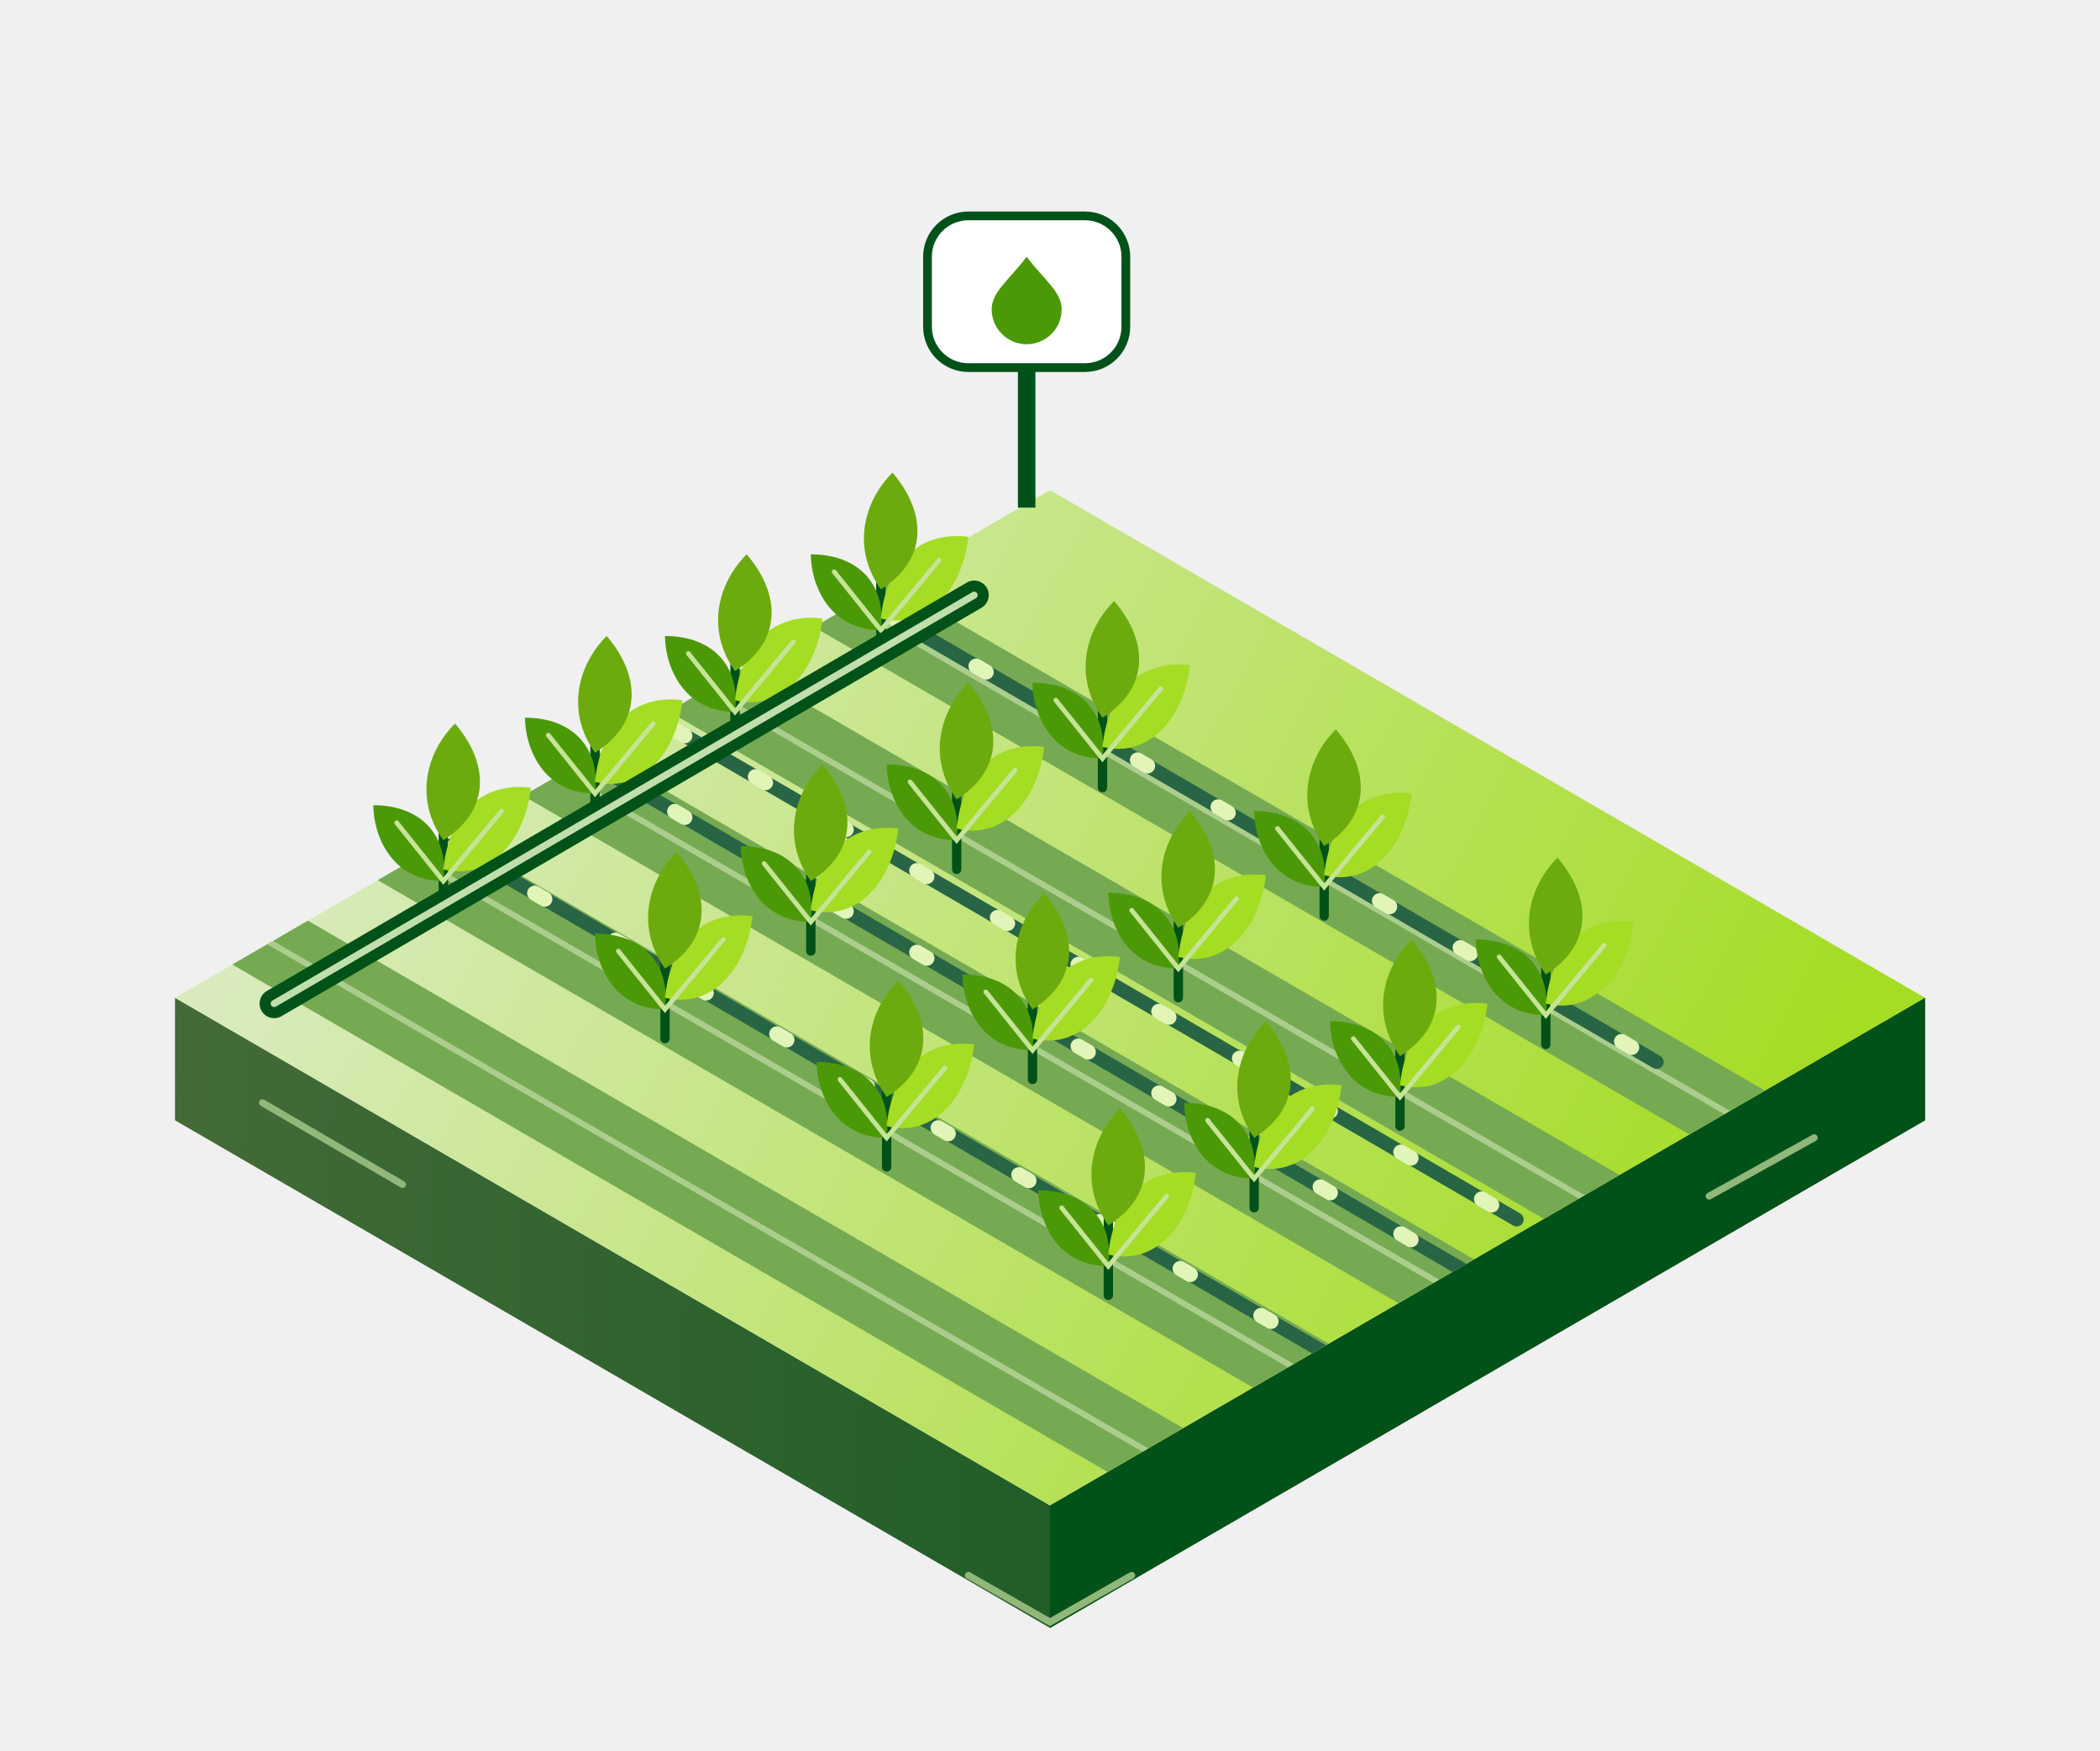
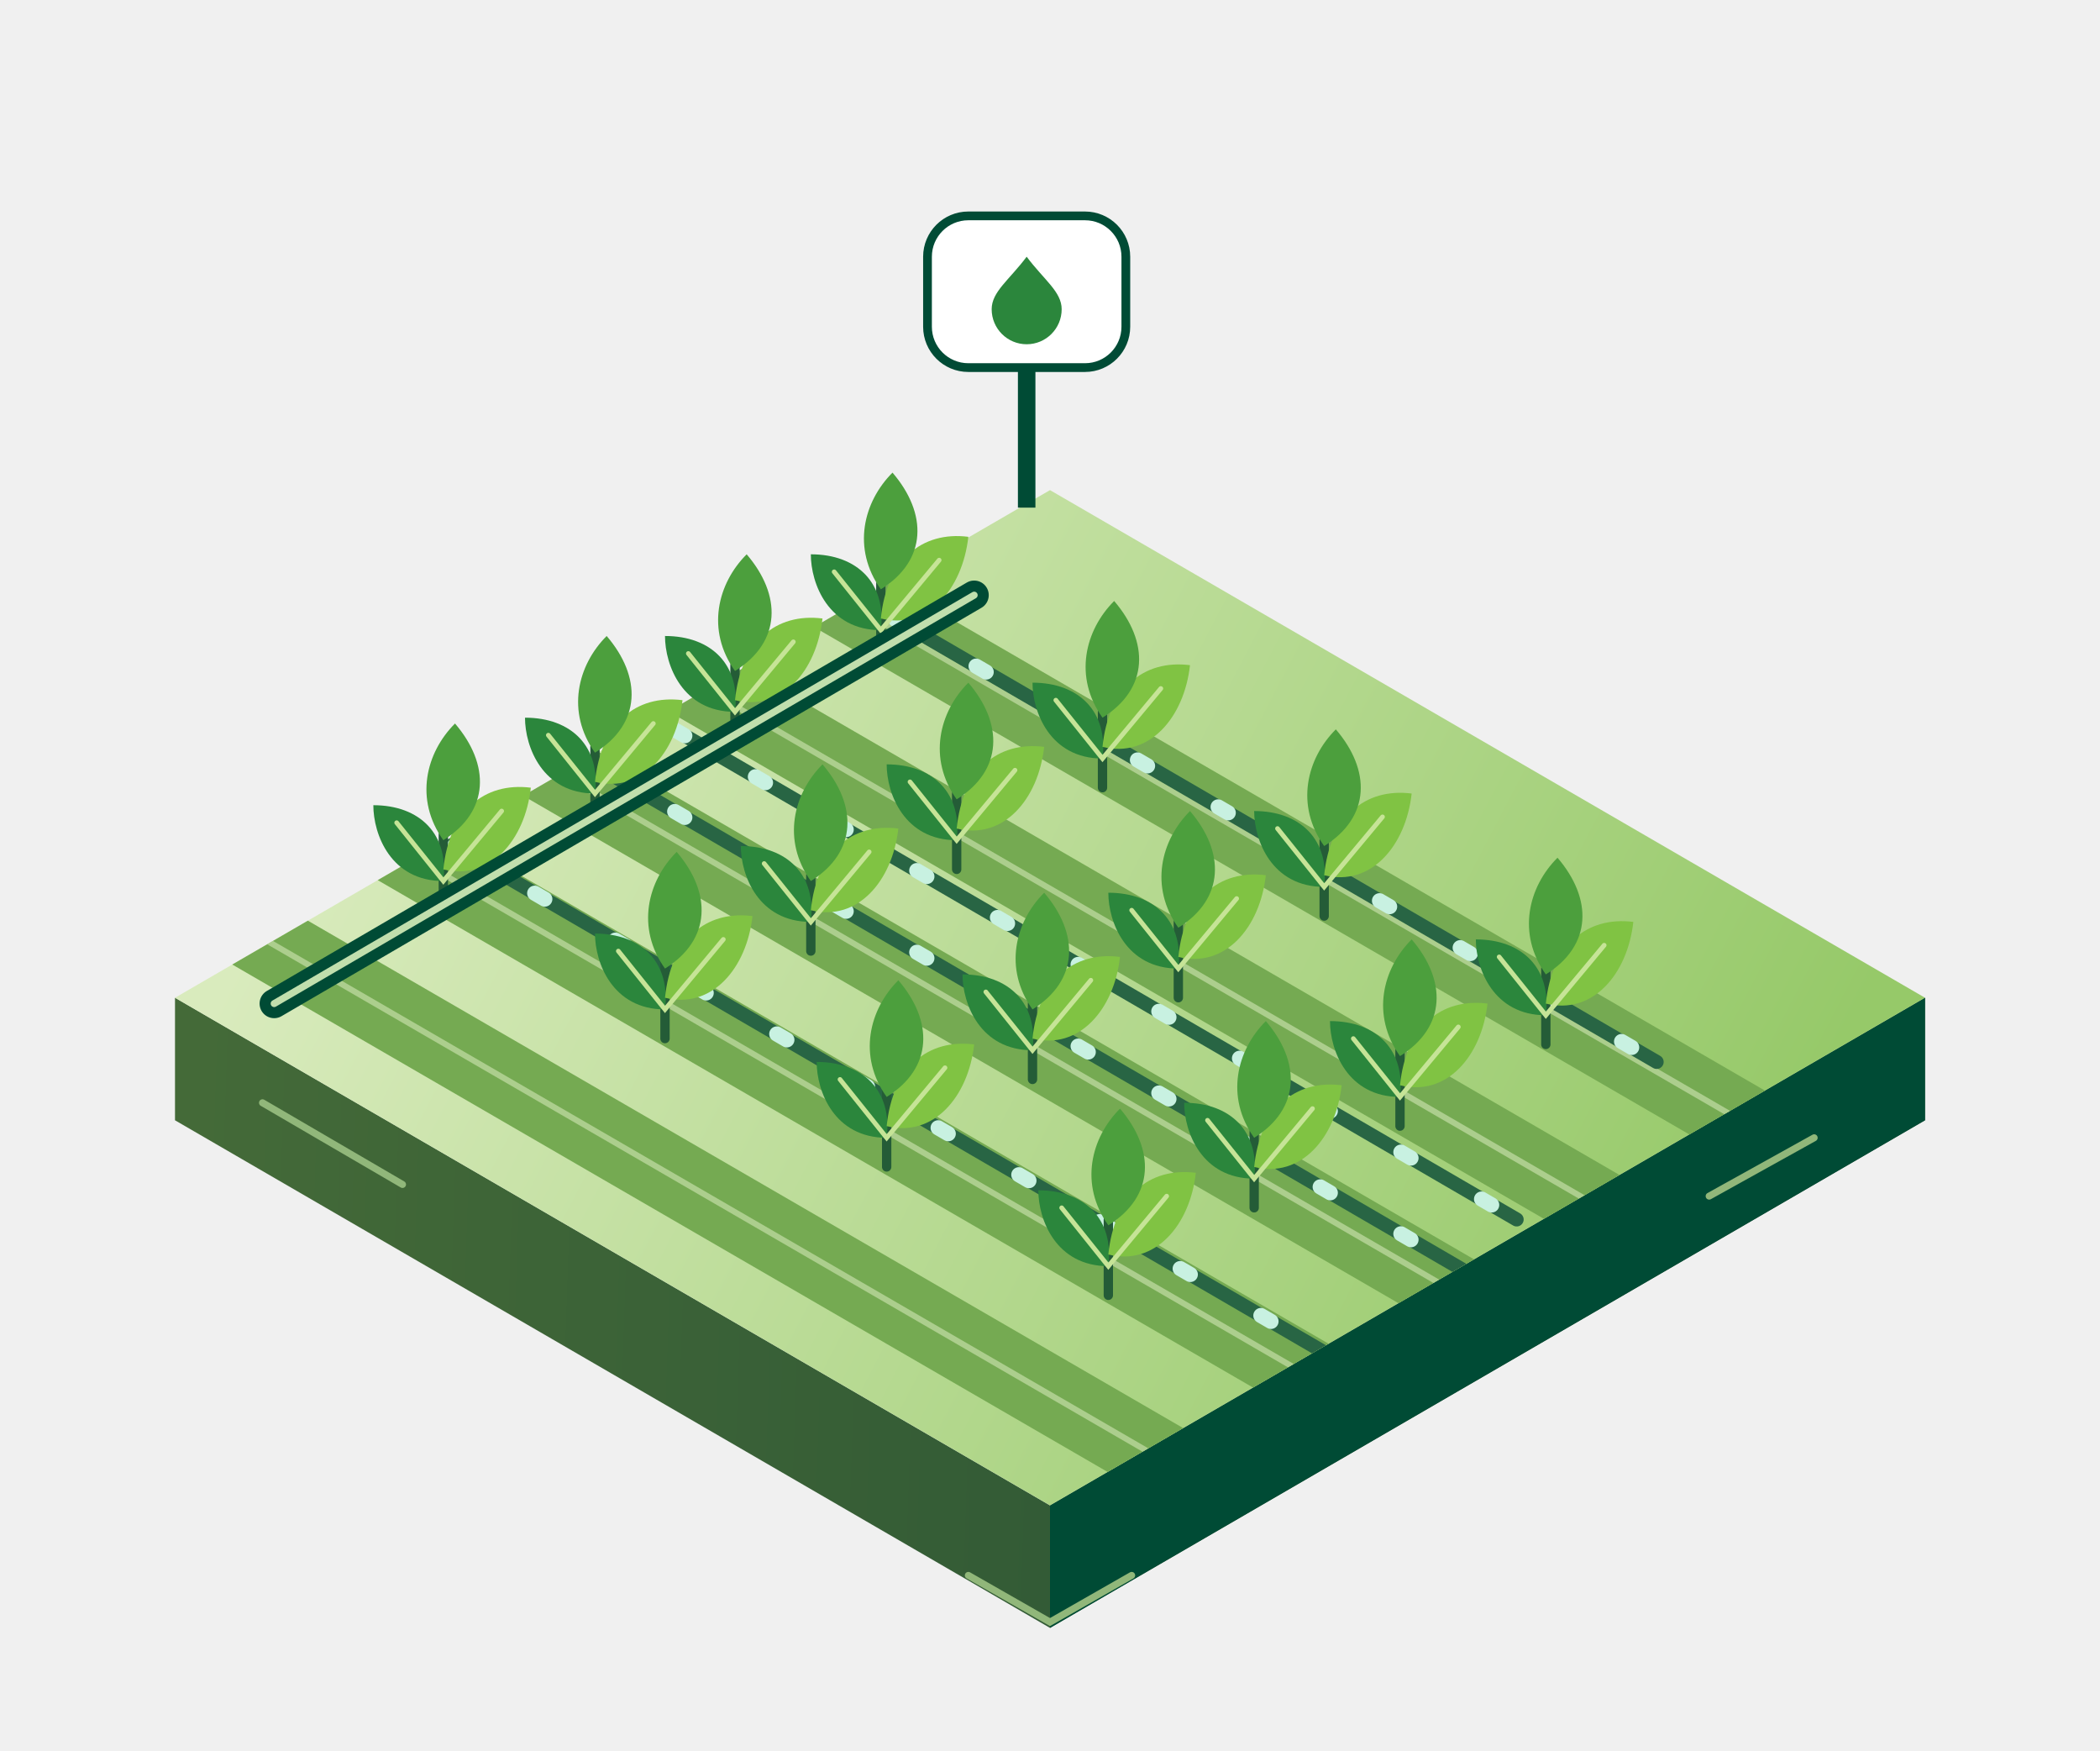
<svg xmlns="http://www.w3.org/2000/svg" viewBox="0 0 360 300" fill="none">
  <defs>
    <linearGradient id="field" x1="65" y1="118" x2="287" y2="234" gradientUnits="userSpaceOnUse">
      <stop stop-color="#d9ebbd" />
-       <stop offset="1" stop-color="#a5dc24" />
+       <stop offset="1" stop-color="#96c969" />
    </linearGradient>
    <linearGradient id="soil" x1="23" y1="210" x2="321" y2="220" gradientUnits="userSpaceOnUse">
      <stop stop-color="#456b38" />
-       <stop offset="1" stop-color="#015219" />
+       <stop offset="1" stop-color="#234d34" />
    </linearGradient>
    <clipPath id="plot">
      <path d="m180 84 150 87-150 87-150-87z" />
    </clipPath>
    <g id="crop">
-       <path d="M0 1V-12" stroke="#015219" stroke-width="1.6" stroke-linecap="round" />
-       <path d="M0-4C-9-4-12-12-12-17c8 0 13 5 12 13Z" fill="#4c9908" />
-       <path d="M0-6C1-16 7-21 15-20c-1 9-7 16-15 14Z" fill="#a5dc24" />
-       <path d="M0-11c-5-7-3-15 2-20 6 7 6 15-2 20Z" fill="#6bab0e" />
+       <path d="M0 1V-12" stroke="#245c37" stroke-width="1.6" stroke-linecap="round" />
+       <path d="M0-4C-9-4-12-12-12-17c8 0 13 5 12 13Z" fill="#2b863c" />
+       <path d="M0-6C1-16 7-21 15-20c-1 9-7 16-15 14Z" fill="#80c343" />
+       <path d="M0-11c-5-7-3-15 2-20 6 7 6 15-2 20Z" fill="#4c9f3d" />
      <path d="m-8-14 8 10 10-12" stroke="#c6e497" stroke-width=".8" stroke-linecap="round" />
    </g>
    <style>
      .water-flow{stroke-dasharray:2 14;animation:flow 3s linear infinite}
      @keyframes flow{to{stroke-dashoffset:-32}}
      @media(prefers-reduced-motion:reduce){.water-flow{animation:none}}
    </style>
  </defs>
  <path d="m30 171 150 87 150-87v21l-150 87-150-87z" fill="url(#soil)" />
-   <path d="m180 258 150-87v21l-150 87z" fill="#015219" />
+   <path d="m180 258 150-87v21l-150 87z" fill="#004b35" />
  <path d="m180 84 150 87-150 87-150-87z" fill="url(#field)" />
  <g clip-path="url(#plot)" stroke-linecap="round">
    <path d="m83 125 176 102m-200-87 176 102M35 155l176 102m-104-147 176 102m-152-117 176 102" stroke="#75aa52" stroke-width="13" />
    <path d="m83 125 176 102m-200-87 176 102M35 155l176 102m-104-147 176 102m-152-117 176 102" stroke="#d9ebbd" stroke-opacity=".55" stroke-width="1" />
    <path d="m88 123 172 100M64 137l172 100m-148-128 172 100m-148-127 172 100" stroke="#286544" stroke-width="2.4" />
-     <path class="water-flow" d="m88 123 172 100M64 137l172 100m-148-128 172 100m-148-127 172 100" stroke="#e2f5b8" stroke-width="2.6" />
+     <path class="water-flow" d="m88 123 172 100M64 137l172 100m-148-128 172 100m-148-127 172 100" stroke="#c8f1e1" stroke-width="2.6" />
  </g>
  <g>
    <use href="#crop" x="102" y="140" />
    <use href="#crop" x="139" y="162" />
    <use href="#crop" x="177" y="184" />
    <use href="#crop" x="215" y="206" />
    <use href="#crop" x="126" y="126" />
    <use href="#crop" x="164" y="148" />
    <use href="#crop" x="202" y="170" />
    <use href="#crop" x="240" y="192" />
    <use href="#crop" x="76" y="155" />
    <use href="#crop" x="114" y="177" />
    <use href="#crop" x="152" y="199" />
    <use href="#crop" x="190" y="221" />
    <use href="#crop" x="151" y="112" />
    <use href="#crop" x="189" y="134" />
    <use href="#crop" x="227" y="156" />
    <use href="#crop" x="265" y="178" />
  </g>
-   <path d="m47 172 120-70" stroke="#015219" stroke-width="5" stroke-linecap="round" />
+   <path d="m47 172 120-70" stroke="#004b35" stroke-width="5" stroke-linecap="round" />
  <path d="m47 172 120-70" stroke="#c1dfad" stroke-width="1.2" stroke-linecap="round" />
  <g transform="translate(176 87)">
-     <path d="M0 0v-27" stroke="#015219" stroke-width="3" />
-     <rect x="-17" y="-50" width="34" height="26" rx="7" fill="#fff" stroke="#015219" stroke-width="1.5" />
-     <path d="M0-43c-3 4-6 6-6 9a6 6 0 0 0 12 0c0-3-3-5-6-9Z" fill="#4c9908" />
+     <path d="M0 0v-27" stroke="#004b35" stroke-width="3" />
+     <rect x="-17" y="-50" width="34" height="26" rx="7" fill="#fff" stroke="#004b35" stroke-width="1.5" />
+     <path d="M0-43c-3 4-6 6-6 9a6 6 0 0 0 12 0c0-3-3-5-6-9Z" fill="#2b863c" />
  </g>
  <path d="m45 189 24 14m224 2 18-10M166 270l14 8 14-8" stroke="#91b77a" stroke-width="1.2" stroke-linecap="round" />
</svg>
